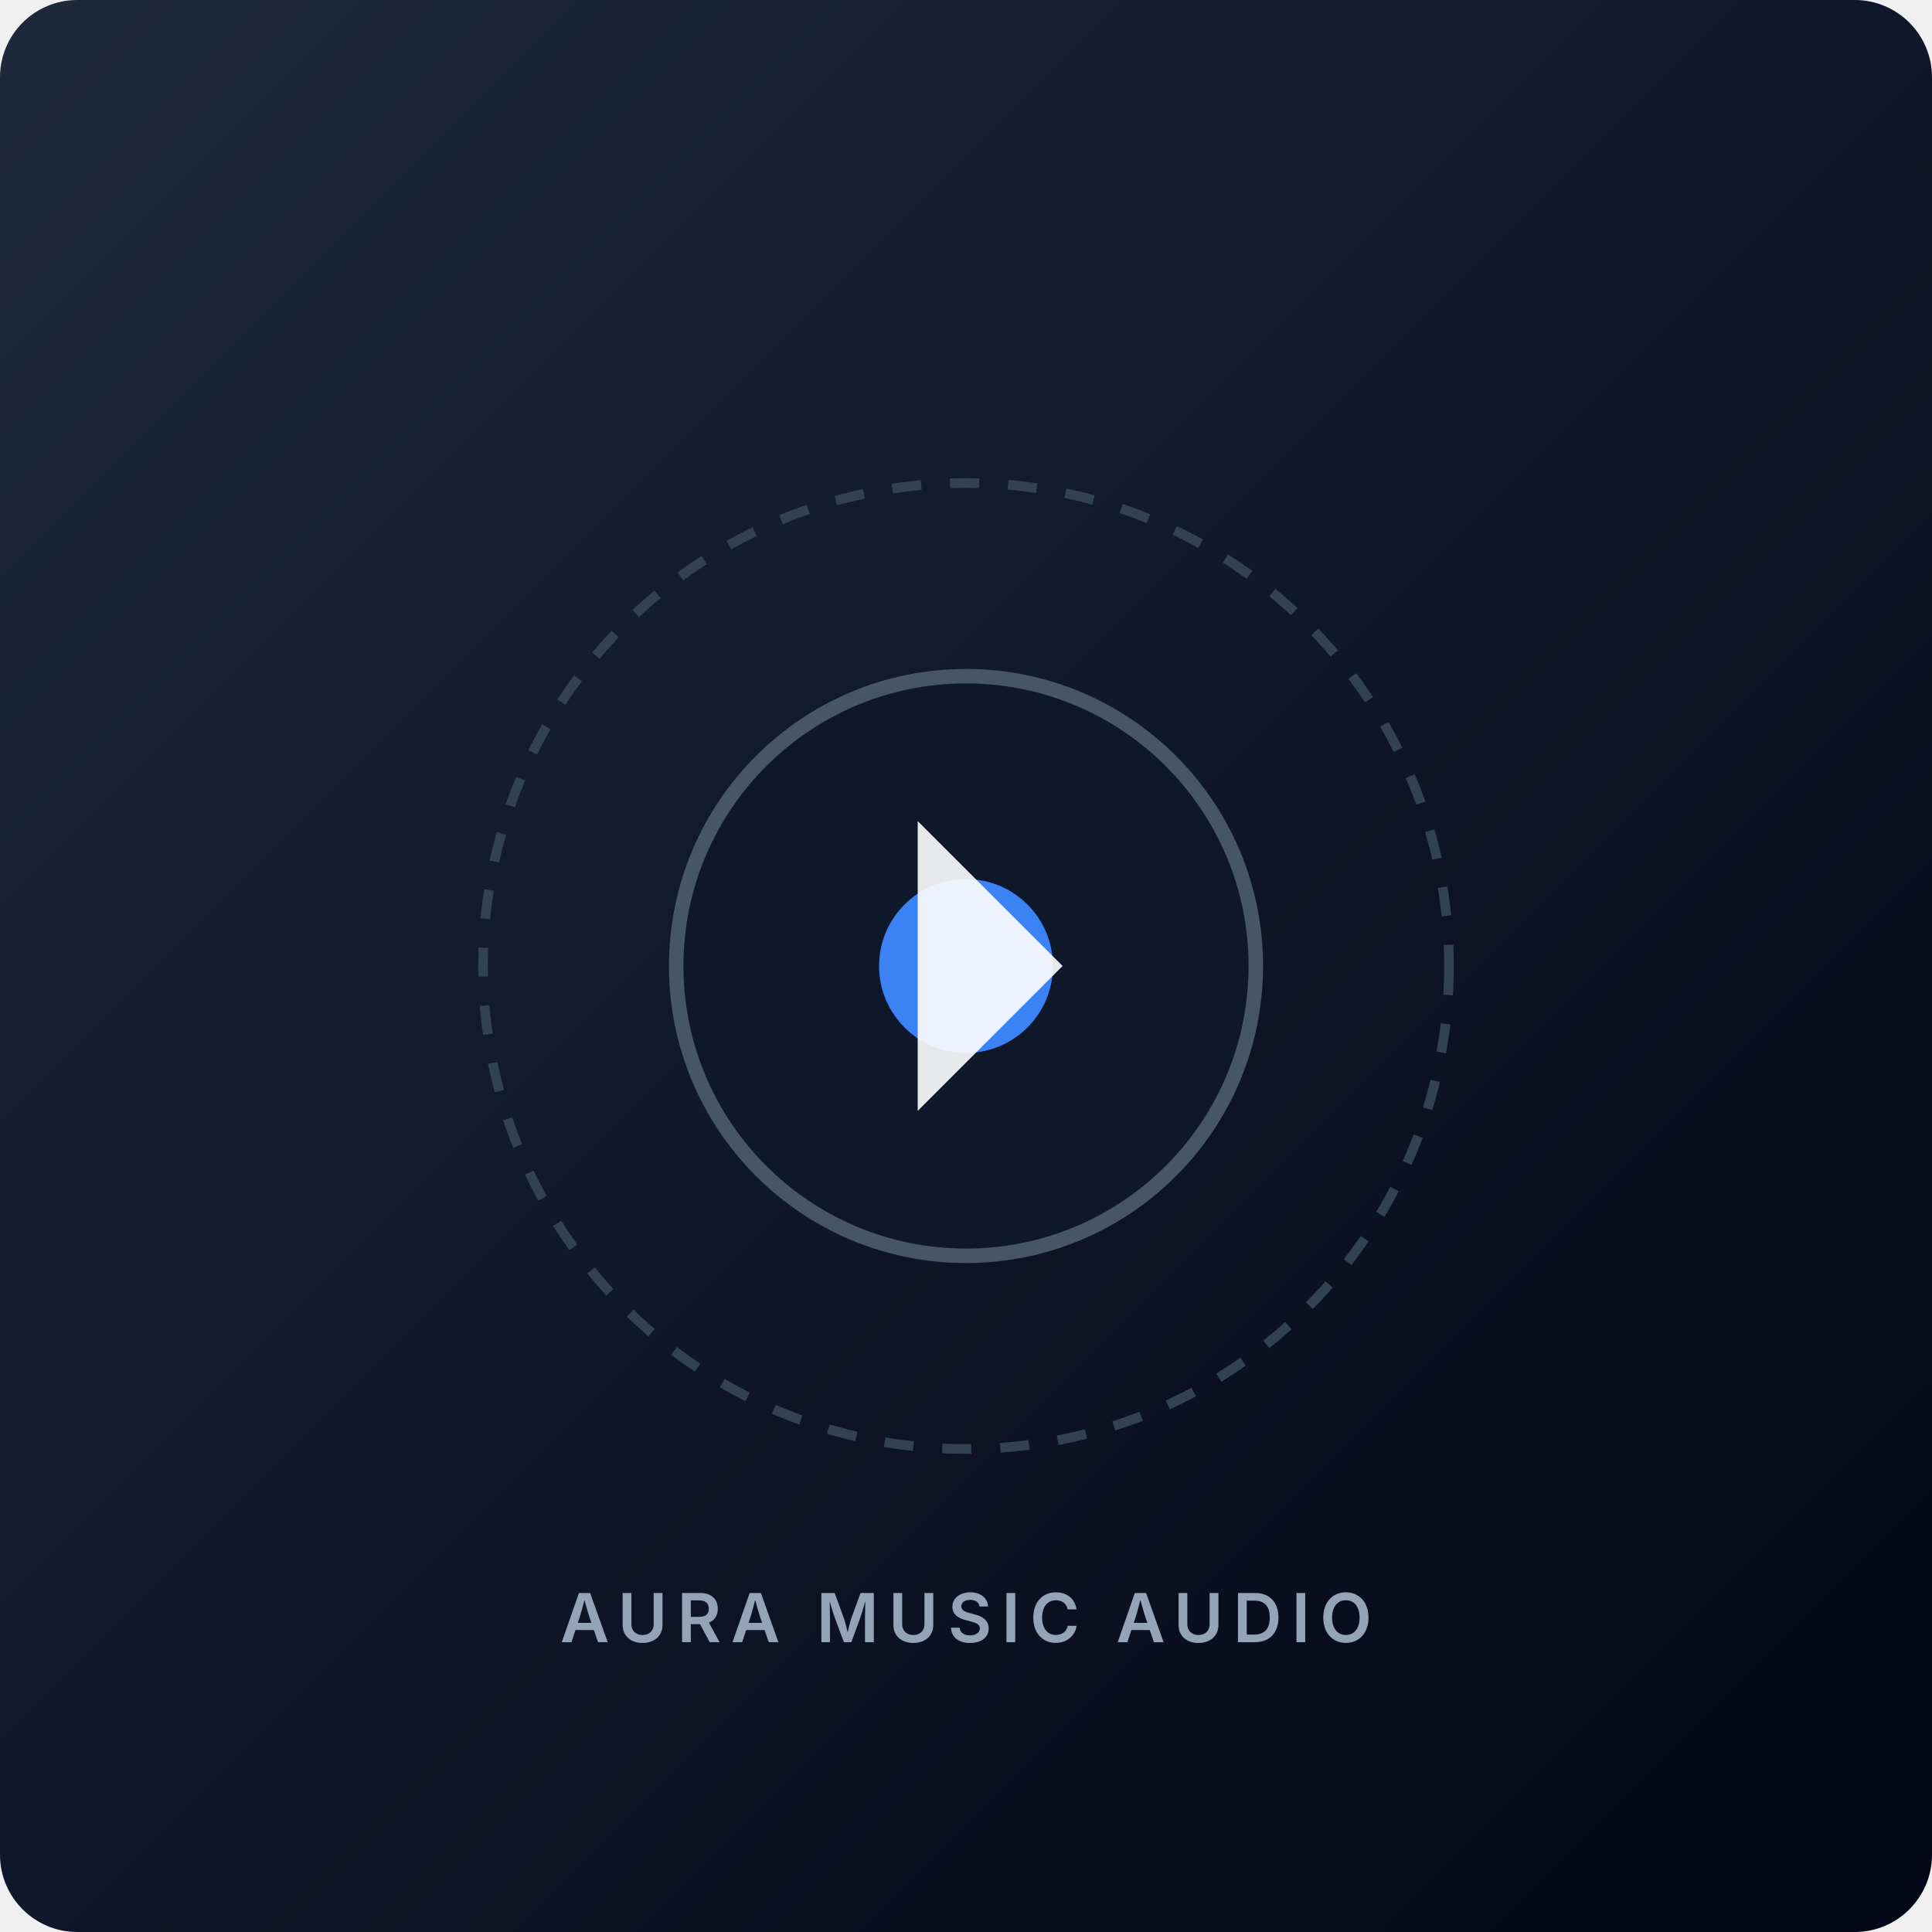
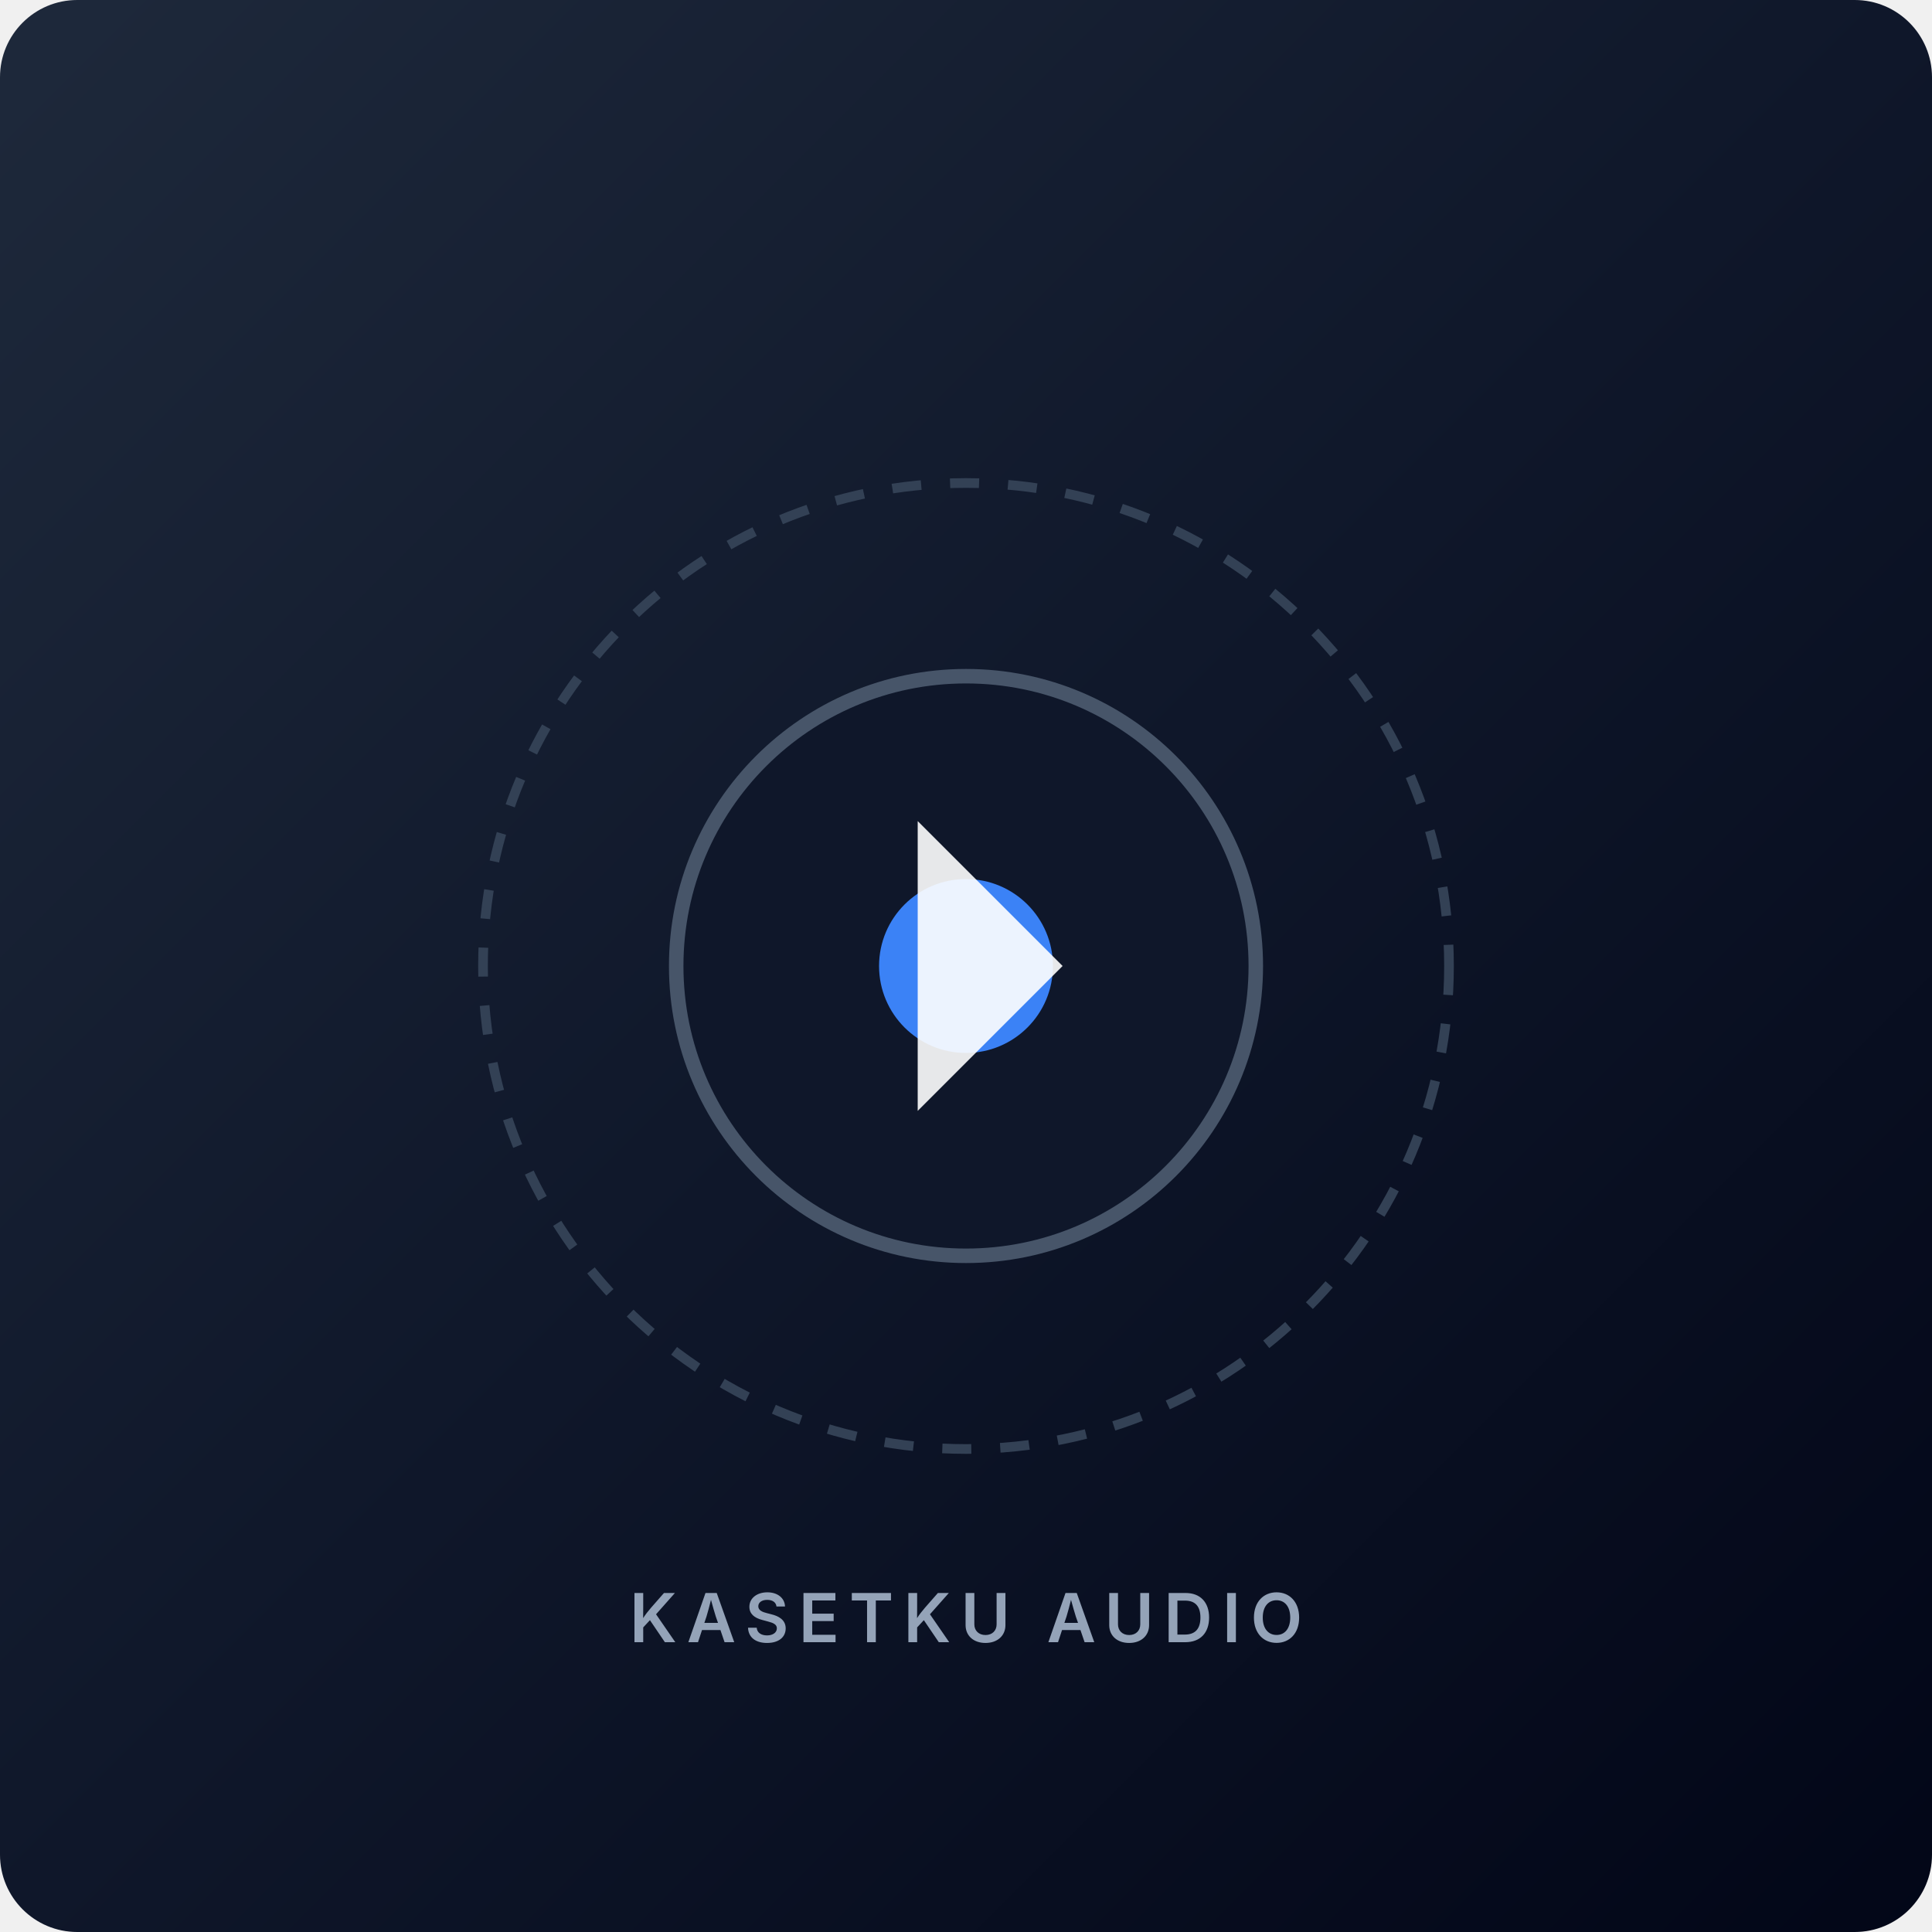
<svg xmlns="http://www.w3.org/2000/svg" width="400" height="400" viewBox="0 0 400 400">
  <defs>
    <linearGradient id="artGrad" x1="0%" y1="0%" x2="100%" y2="100%">
      <stop offset="0%" stop-color="#1e293b" />
      <stop offset="50%" stop-color="#0f172a" />
      <stop offset="100%" stop-color="#020617" />
    </linearGradient>
  </defs>
  <rect width="400" height="400" fill="url(#artGrad)" rx="16" />
  <circle cx="200" cy="200" r="100" fill="none" stroke="#334155" stroke-width="2" stroke-dasharray="6 6" />
  <circle cx="200" cy="200" r="60" fill="#0f172a" stroke="#475569" stroke-width="3" />
  <circle cx="200" cy="200" r="18" fill="#3b82f6" />
  <path d="M190 170 L220 200 L190 230 Z" fill="#ffffff" opacity="0.9" />
-   <text x="200" y="340" text-anchor="middle" font-family="-apple-system, sans-serif" font-size="14" font-weight="600" fill="#94a3b8" letter-spacing="2">AURA MUSIC AUDIO</text>
+   <text x="200" y="340" text-anchor="middle" font-family="-apple-system, sans-serif" font-size="14" font-weight="600" fill="#94a3b8" letter-spacing="2">KASETKU AUDIO</text>
</svg>
